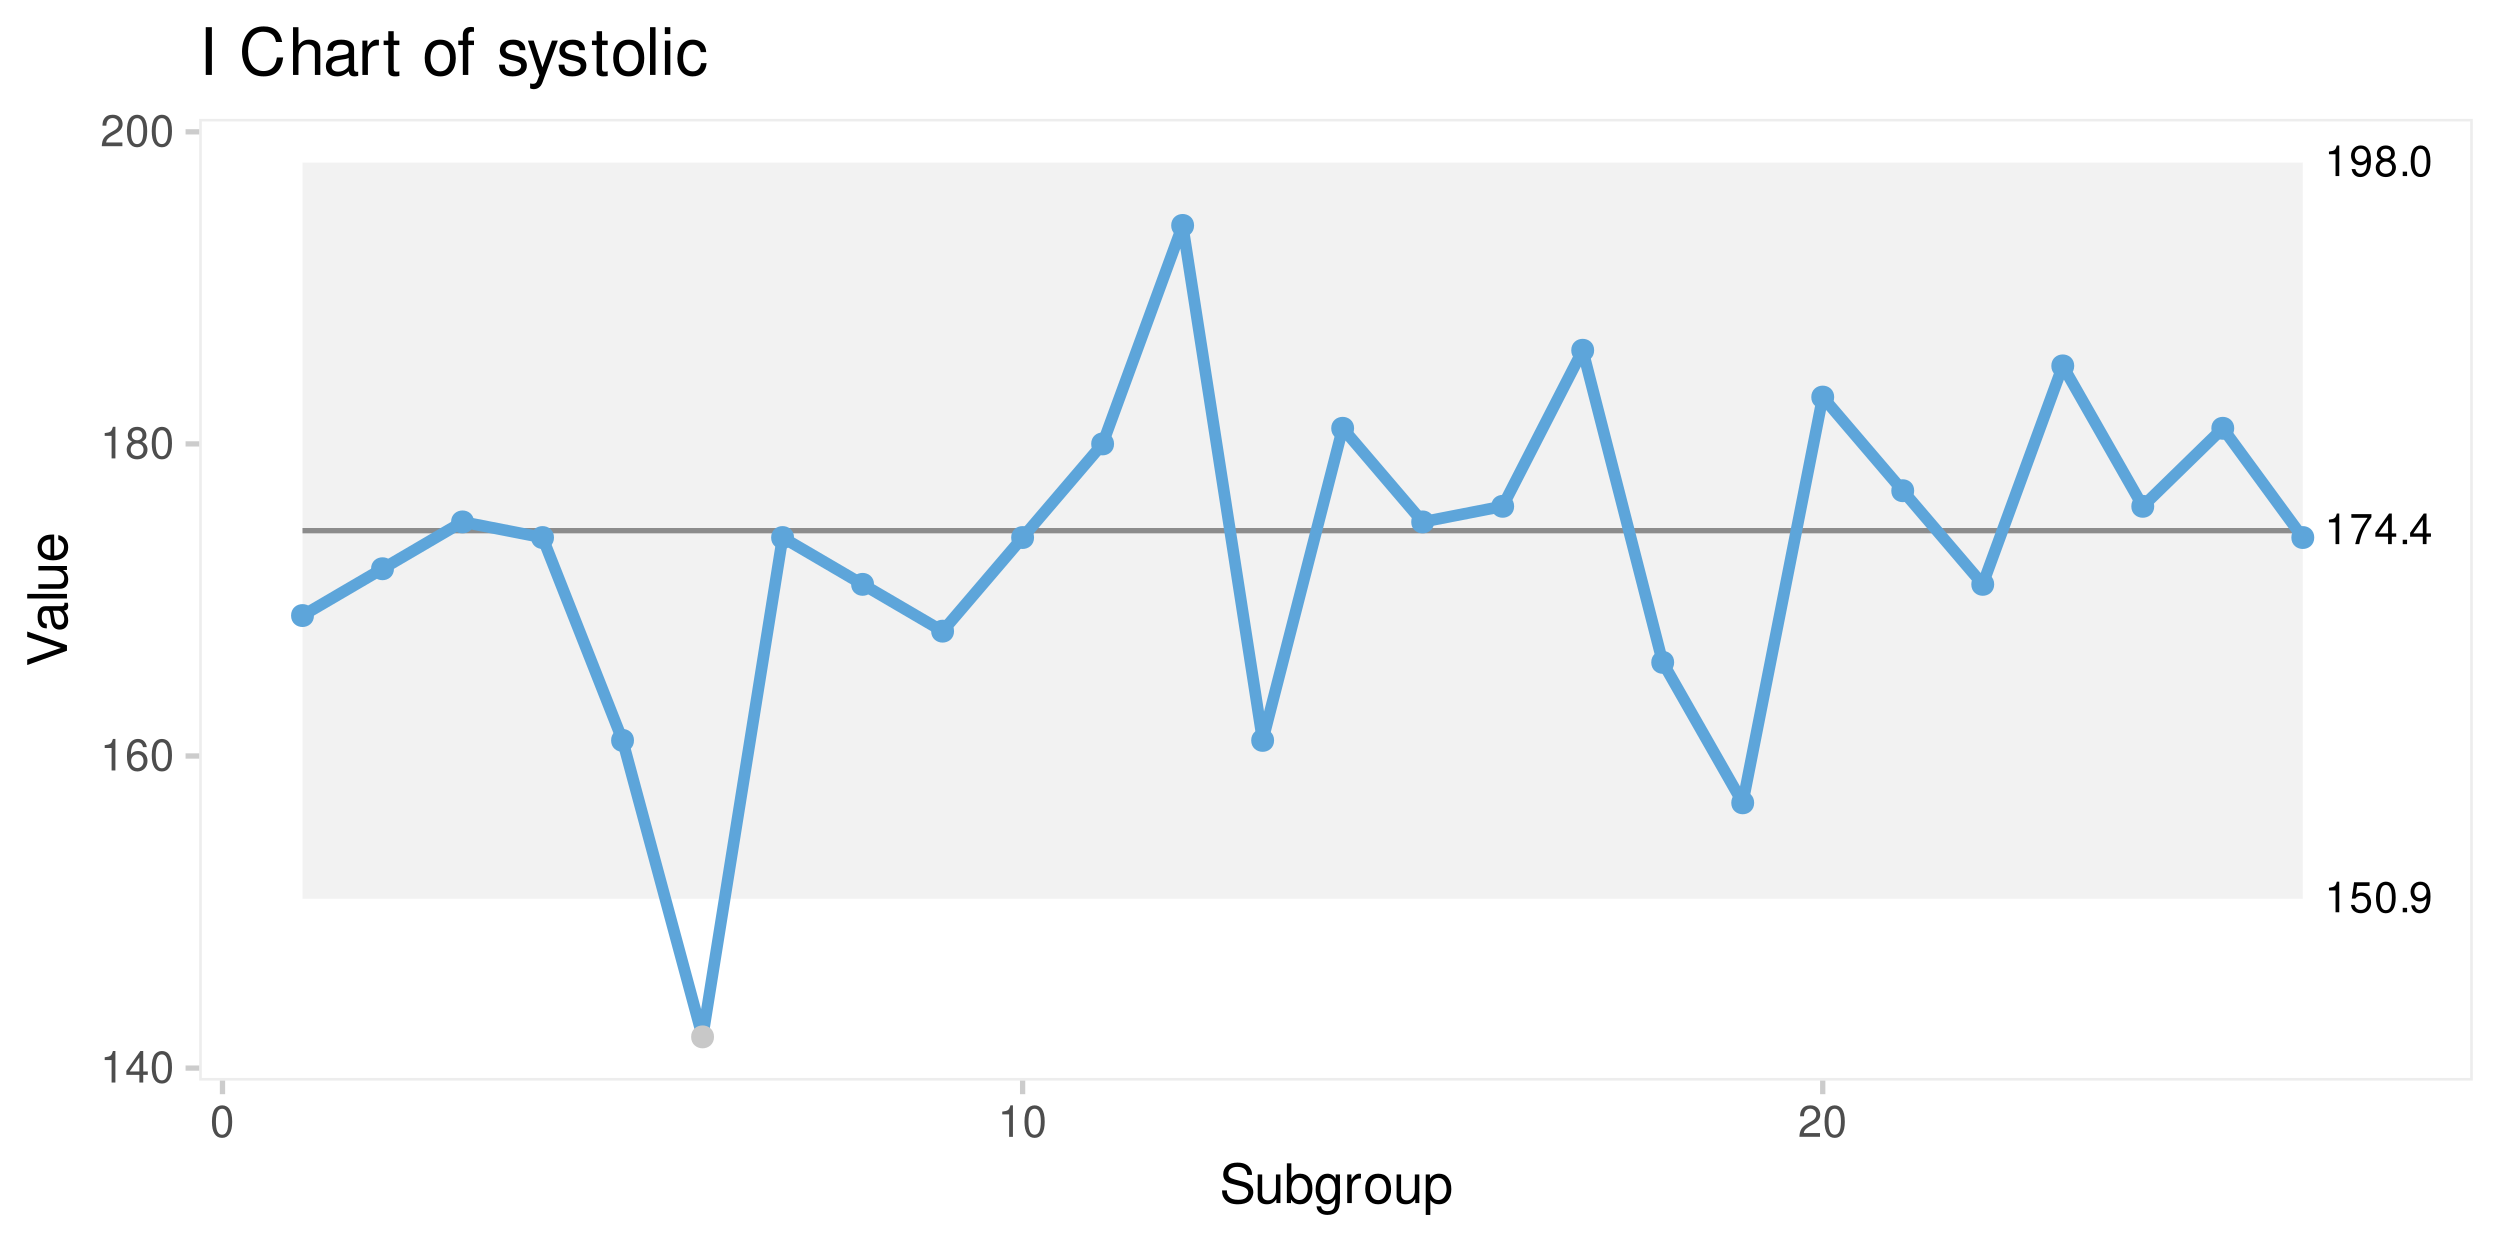
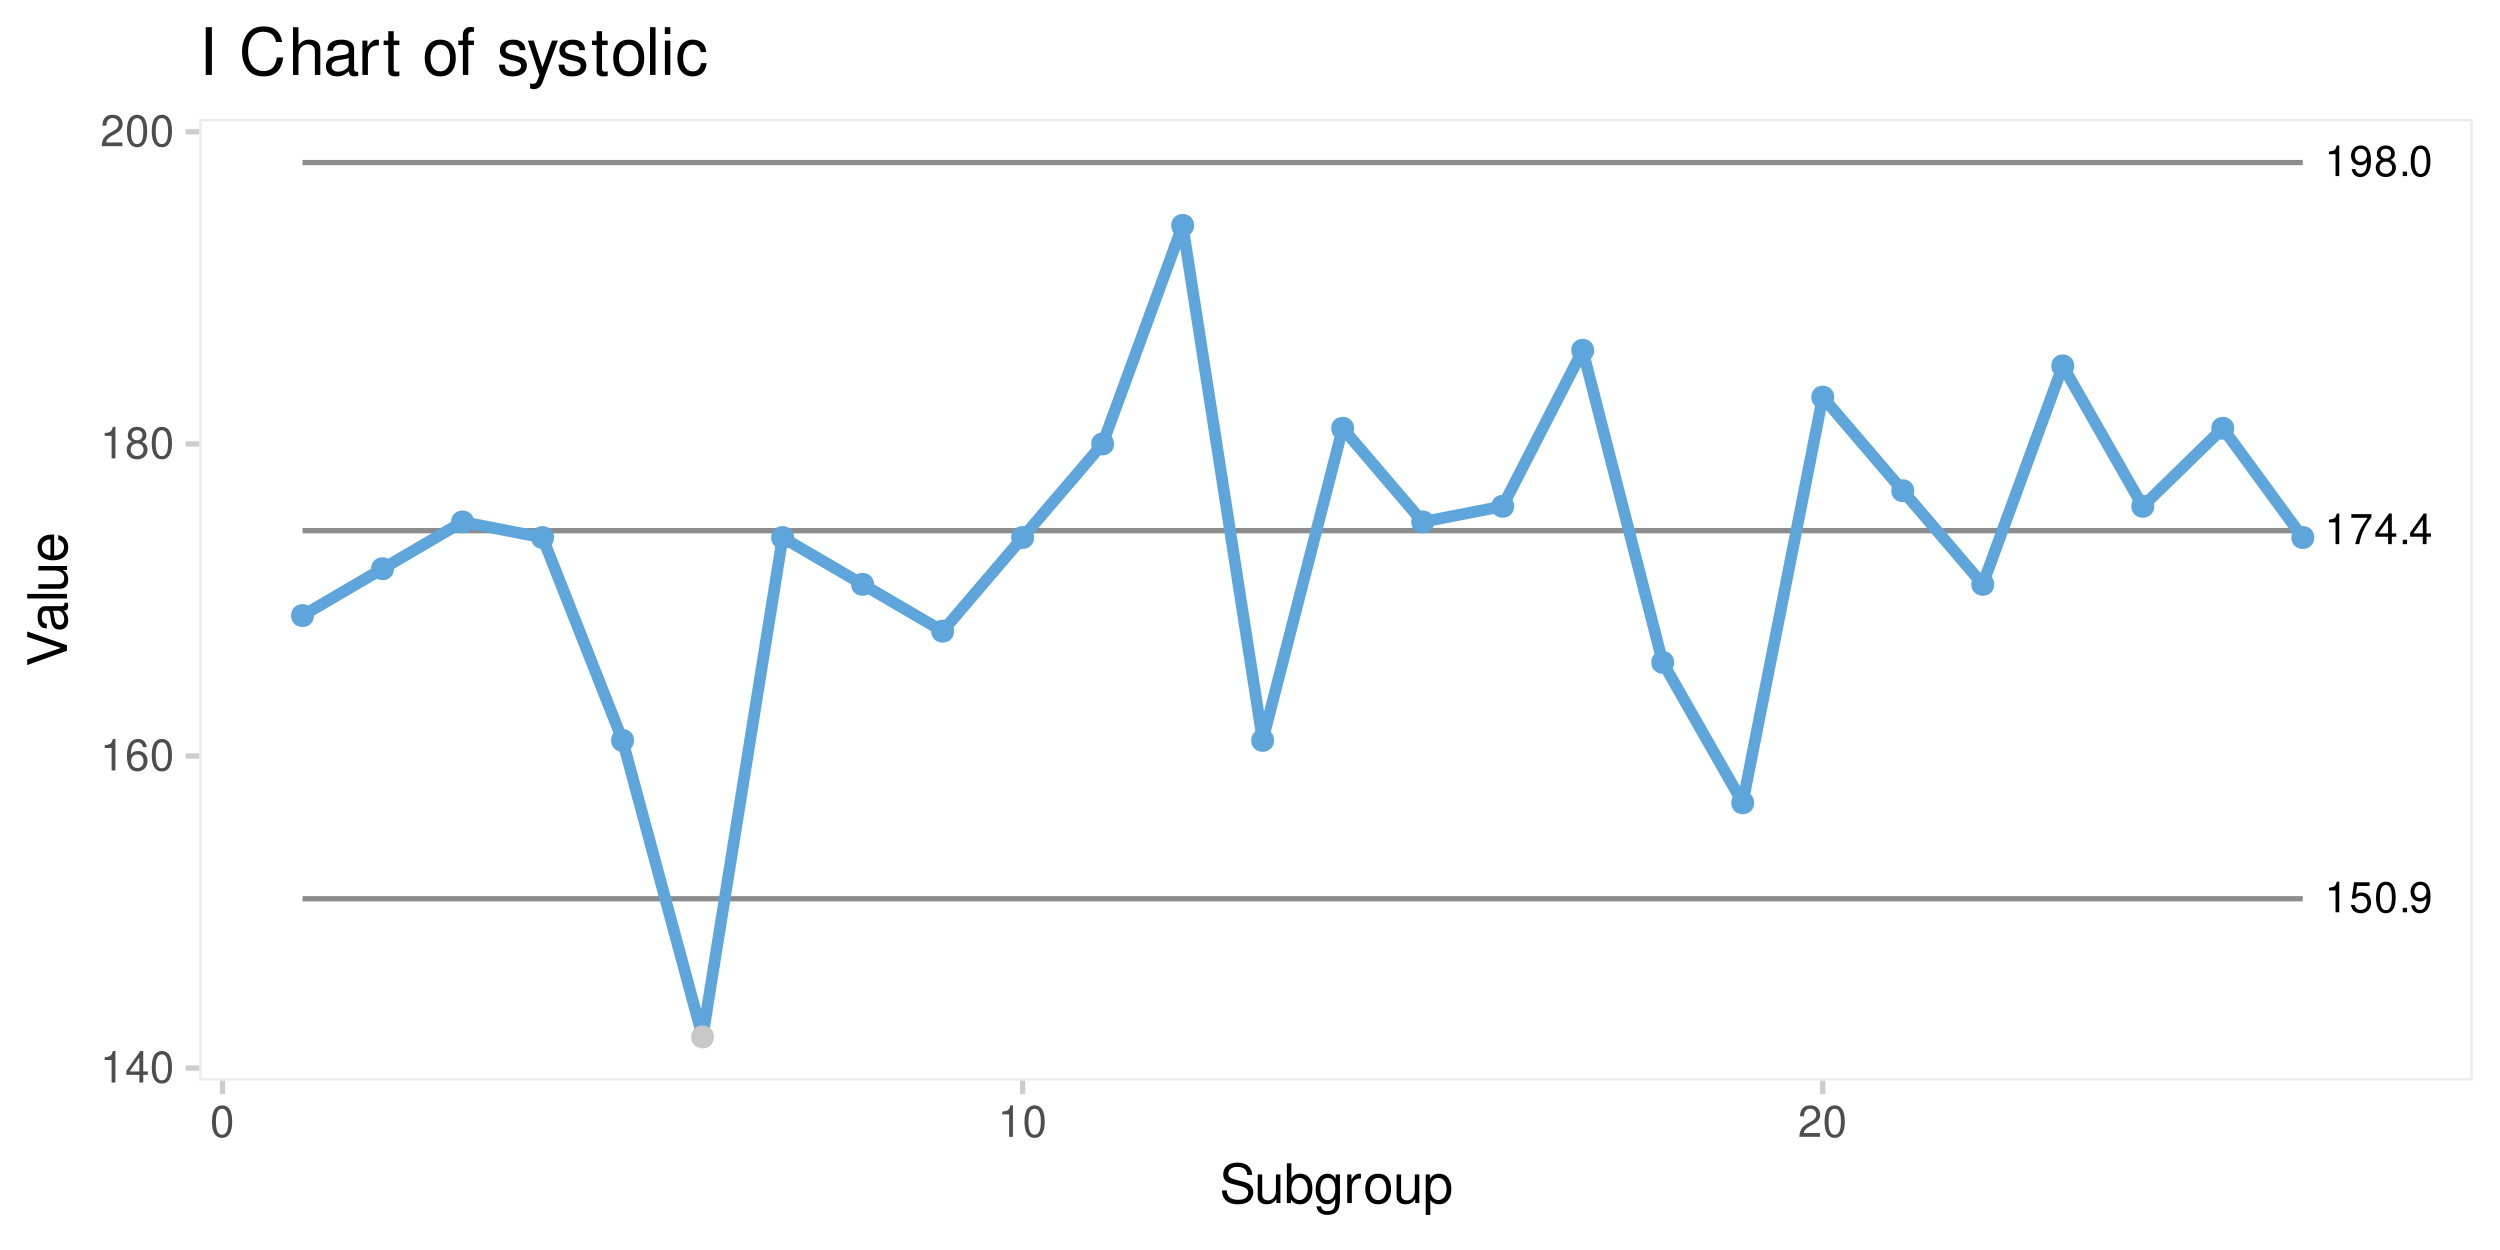
<svg xmlns="http://www.w3.org/2000/svg" xmlns:xlink="http://www.w3.org/1999/xlink" width="504" height="252" viewBox="0 0 504 252">
  <defs>
    <g>
      <g id="glyph-0-0">
        <path d="M 2.203 -4.391 L 2.203 0 L 2.953 0 L 2.953 -6.172 L 2.469 -6.172 C 2.203 -5.219 2.031 -5.094 0.875 -4.938 L 0.875 -4.391 Z M 2.203 -4.391 " />
      </g>
      <g id="glyph-0-1">
        <path d="M 4.062 -6.047 L 0.938 -6.047 L 0.484 -2.75 L 1.172 -2.75 C 1.531 -3.172 1.812 -3.312 2.297 -3.312 C 3.109 -3.312 3.609 -2.766 3.609 -1.875 C 3.609 -1 3.109 -0.469 2.281 -0.469 C 1.625 -0.469 1.234 -0.797 1.047 -1.484 L 0.297 -1.484 C 0.406 -0.984 0.484 -0.75 0.672 -0.531 C 1 -0.062 1.625 0.203 2.297 0.203 C 3.531 0.203 4.375 -0.688 4.375 -1.969 C 4.375 -3.172 3.578 -3.984 2.422 -3.984 C 2 -3.984 1.656 -3.875 1.312 -3.625 L 1.547 -5.312 L 4.062 -5.312 Z M 4.062 -6.047 " />
      </g>
      <g id="glyph-0-2">
        <path d="M 2.344 -6.172 C 1.781 -6.172 1.266 -5.906 0.953 -5.5 C 0.562 -4.953 0.359 -4.125 0.359 -2.984 C 0.359 -0.906 1.047 0.203 2.344 0.203 C 3.625 0.203 4.328 -0.906 4.328 -2.938 C 4.328 -4.125 4.141 -4.938 3.734 -5.5 C 3.422 -5.922 2.922 -6.172 2.344 -6.172 Z M 2.344 -5.5 C 3.156 -5.5 3.562 -4.672 3.562 -3 C 3.562 -1.25 3.172 -0.422 2.328 -0.422 C 1.531 -0.422 1.141 -1.281 1.141 -2.984 C 1.141 -4.672 1.531 -5.5 2.344 -5.5 Z M 2.344 -5.5 " />
      </g>
      <g id="glyph-0-3">
        <path d="M 1.625 -0.891 L 0.75 -0.891 L 0.75 0 L 1.625 0 Z M 1.625 -0.891 " />
      </g>
      <g id="glyph-0-4">
        <path d="M 0.453 -1.406 C 0.594 -0.406 1.25 0.203 2.172 0.203 C 2.844 0.203 3.438 -0.125 3.797 -0.688 C 4.172 -1.281 4.344 -2.031 4.344 -3.156 C 4.344 -4.203 4.188 -4.859 3.828 -5.406 C 3.5 -5.906 2.969 -6.172 2.297 -6.172 C 1.156 -6.172 0.328 -5.312 0.328 -4.109 C 0.328 -2.984 1.094 -2.172 2.188 -2.172 C 2.75 -2.172 3.188 -2.375 3.562 -2.844 C 3.562 -1.312 3.078 -0.469 2.219 -0.469 C 1.688 -0.469 1.328 -0.812 1.203 -1.406 Z M 2.297 -5.516 C 3 -5.516 3.531 -4.922 3.531 -4.125 C 3.531 -3.375 3.016 -2.844 2.266 -2.844 C 1.547 -2.844 1.094 -3.359 1.094 -4.172 C 1.094 -4.953 1.594 -5.516 2.297 -5.516 Z M 2.297 -5.516 " />
      </g>
      <g id="glyph-0-5">
        <path d="M 3.328 -3.25 C 3.969 -3.641 4.156 -3.938 4.156 -4.516 C 4.156 -5.5 3.422 -6.172 2.344 -6.172 C 1.281 -6.172 0.531 -5.5 0.531 -4.531 C 0.531 -3.938 0.719 -3.641 1.344 -3.25 C 0.656 -2.906 0.312 -2.391 0.312 -1.719 C 0.312 -0.594 1.141 0.203 2.344 0.203 C 3.547 0.203 4.375 -0.594 4.375 -1.719 C 4.375 -2.391 4.031 -2.906 3.328 -3.25 Z M 2.344 -5.5 C 2.984 -5.5 3.391 -5.125 3.391 -4.5 C 3.391 -3.922 2.984 -3.547 2.344 -3.547 C 1.703 -3.547 1.297 -3.922 1.297 -4.516 C 1.297 -5.125 1.703 -5.5 2.344 -5.5 Z M 2.344 -2.906 C 3.094 -2.906 3.609 -2.422 3.609 -1.703 C 3.609 -0.953 3.109 -0.469 2.328 -0.469 C 1.594 -0.469 1.078 -0.969 1.078 -1.688 C 1.078 -2.422 1.594 -2.906 2.344 -2.906 Z M 2.344 -2.906 " />
      </g>
      <g id="glyph-0-6">
        <path d="M 4.438 -6.047 L 0.391 -6.047 L 0.391 -5.312 L 3.656 -5.312 C 2.219 -3.25 1.625 -1.984 1.172 0 L 1.984 0 C 2.312 -1.938 3.078 -3.594 4.438 -5.422 Z M 4.438 -6.047 " />
      </g>
      <g id="glyph-0-7">
        <path d="M 2.797 -1.5 L 2.797 0 L 3.547 0 L 3.547 -1.5 L 4.438 -1.5 L 4.438 -2.172 L 3.547 -2.172 L 3.547 -6.172 L 2.984 -6.172 L 0.234 -2.281 L 0.234 -1.5 Z M 2.797 -2.172 L 0.891 -2.172 L 2.797 -4.891 Z M 2.797 -2.172 " />
      </g>
      <g id="glyph-1-0">
        <path d="M 2.281 -4.531 L 2.281 0 L 3.047 0 L 3.047 -6.359 L 2.547 -6.359 C 2.266 -5.391 2.094 -5.25 0.891 -5.094 L 0.891 -4.531 Z M 2.281 -4.531 " />
      </g>
      <g id="glyph-1-1">
        <path d="M 2.875 -1.547 L 2.875 0 L 3.656 0 L 3.656 -1.547 L 4.578 -1.547 L 4.578 -2.234 L 3.656 -2.234 L 3.656 -6.359 L 3.078 -6.359 L 0.25 -2.359 L 0.25 -1.547 Z M 2.875 -2.234 L 0.922 -2.234 L 2.875 -5.047 Z M 2.875 -2.234 " />
      </g>
      <g id="glyph-1-2">
        <path d="M 2.422 -6.359 C 1.844 -6.359 1.312 -6.094 0.984 -5.672 C 0.578 -5.109 0.375 -4.25 0.375 -3.078 C 0.375 -0.938 1.078 0.203 2.422 0.203 C 3.734 0.203 4.453 -0.938 4.453 -3.031 C 4.453 -4.25 4.266 -5.078 3.859 -5.672 C 3.531 -6.109 3.016 -6.359 2.422 -6.359 Z M 2.422 -5.672 C 3.25 -5.672 3.672 -4.828 3.672 -3.094 C 3.672 -1.281 3.266 -0.438 2.406 -0.438 C 1.578 -0.438 1.172 -1.312 1.172 -3.062 C 1.172 -4.828 1.578 -5.672 2.422 -5.672 Z M 2.422 -5.672 " />
      </g>
      <g id="glyph-1-3">
        <path d="M 4.375 -4.703 C 4.234 -5.75 3.562 -6.359 2.609 -6.359 C 1.922 -6.359 1.312 -6.031 0.938 -5.453 C 0.547 -4.828 0.375 -4.062 0.375 -2.906 C 0.375 -1.828 0.531 -1.156 0.906 -0.594 C 1.234 -0.078 1.781 0.203 2.469 0.203 C 3.656 0.203 4.516 -0.688 4.516 -1.922 C 4.516 -3.094 3.719 -3.922 2.609 -3.922 C 1.984 -3.922 1.5 -3.688 1.172 -3.234 C 1.172 -4.797 1.672 -5.672 2.562 -5.672 C 3.109 -5.672 3.484 -5.328 3.609 -4.703 Z M 2.5 -3.234 C 3.25 -3.234 3.719 -2.703 3.719 -1.859 C 3.719 -1.062 3.188 -0.484 2.484 -0.484 C 1.766 -0.484 1.219 -1.094 1.219 -1.906 C 1.219 -2.688 1.734 -3.234 2.5 -3.234 Z M 2.5 -3.234 " />
      </g>
      <g id="glyph-1-4">
        <path d="M 3.438 -3.359 C 4.094 -3.75 4.297 -4.062 4.297 -4.656 C 4.297 -5.672 3.531 -6.359 2.422 -6.359 C 1.312 -6.359 0.547 -5.672 0.547 -4.672 C 0.547 -4.062 0.75 -3.75 1.391 -3.359 C 0.672 -2.984 0.328 -2.469 0.328 -1.766 C 0.328 -0.609 1.172 0.203 2.422 0.203 C 3.656 0.203 4.516 -0.609 4.516 -1.766 C 4.516 -2.469 4.156 -2.984 3.438 -3.359 Z M 2.422 -5.672 C 3.078 -5.672 3.5 -5.281 3.5 -4.641 C 3.5 -4.047 3.062 -3.656 2.422 -3.656 C 1.766 -3.656 1.344 -4.047 1.344 -4.656 C 1.344 -5.281 1.766 -5.672 2.422 -5.672 Z M 2.422 -3 C 3.188 -3 3.719 -2.484 3.719 -1.75 C 3.719 -0.984 3.203 -0.484 2.406 -0.484 C 1.641 -0.484 1.125 -1 1.125 -1.734 C 1.125 -2.5 1.641 -3 2.422 -3 Z M 2.422 -3 " />
      </g>
      <g id="glyph-1-5">
        <path d="M 4.453 -0.766 L 1.172 -0.766 C 1.25 -1.297 1.531 -1.625 2.297 -2.094 L 3.172 -2.594 C 4.047 -3.062 4.5 -3.719 4.5 -4.5 C 4.5 -5.031 4.281 -5.531 3.922 -5.875 C 3.547 -6.203 3.094 -6.359 2.5 -6.359 C 1.703 -6.359 1.125 -6.078 0.781 -5.531 C 0.547 -5.203 0.453 -4.797 0.438 -4.156 L 1.219 -4.156 C 1.234 -4.594 1.297 -4.844 1.406 -5.062 C 1.594 -5.438 2 -5.688 2.469 -5.688 C 3.172 -5.688 3.703 -5.172 3.703 -4.484 C 3.703 -3.969 3.406 -3.531 2.859 -3.219 L 2.047 -2.75 C 0.75 -2 0.375 -1.406 0.297 -0.016 L 4.453 -0.016 Z M 4.453 -0.766 " />
      </g>
      <g id="glyph-2-0">
        <path d="M 6.562 -5.672 C 6.562 -6.219 6.516 -6.375 6.344 -6.75 C 5.906 -7.672 4.969 -8.156 3.625 -8.156 C 1.859 -8.156 0.766 -7.25 0.766 -5.797 C 0.766 -4.812 1.281 -4.203 2.344 -3.922 L 4.328 -3.406 C 5.359 -3.141 5.812 -2.734 5.812 -2.094 C 5.812 -1.672 5.578 -1.234 5.234 -0.984 C 4.922 -0.766 4.406 -0.656 3.766 -0.656 C 2.875 -0.656 2.297 -0.859 1.906 -1.312 C 1.609 -1.672 1.484 -2.062 1.5 -2.547 L 0.531 -2.547 C 0.531 -1.812 0.688 -1.328 1 -0.891 C 1.547 -0.125 2.469 0.25 3.703 0.25 C 4.656 0.25 5.438 0.031 5.953 -0.359 C 6.484 -0.797 6.828 -1.5 6.828 -2.203 C 6.828 -3.188 6.219 -3.922 5.125 -4.219 L 3.109 -4.75 C 2.141 -5.016 1.797 -5.328 1.797 -5.938 C 1.797 -6.75 2.516 -7.297 3.594 -7.297 C 4.859 -7.297 5.578 -6.719 5.594 -5.672 Z M 6.562 -5.672 " />
      </g>
      <g id="glyph-2-1">
        <path d="M 5.297 0 L 5.297 -5.766 L 4.391 -5.766 L 4.391 -2.5 C 4.391 -1.312 3.766 -0.547 2.812 -0.547 C 2.094 -0.547 1.625 -0.984 1.625 -1.688 L 1.625 -5.766 L 0.719 -5.766 L 0.719 -1.312 C 0.719 -0.359 1.438 0.25 2.547 0.25 C 3.406 0.25 3.938 -0.047 4.484 -0.797 L 4.484 0 Z M 5.297 0 " />
      </g>
      <g id="glyph-2-2">
        <path d="M 0.594 -8.016 L 0.594 0 L 1.422 0 L 1.422 -0.734 C 1.859 -0.062 2.438 0.25 3.25 0.25 C 4.766 0.25 5.75 -0.984 5.75 -2.906 C 5.75 -4.781 4.812 -5.922 3.281 -5.922 C 2.5 -5.922 1.938 -5.625 1.5 -4.984 L 1.5 -8.016 Z M 3.109 -5.078 C 4.141 -5.078 4.797 -4.188 4.797 -2.812 C 4.797 -1.5 4.109 -0.609 3.109 -0.609 C 2.141 -0.609 1.5 -1.484 1.5 -2.844 C 1.5 -4.188 2.141 -5.078 3.109 -5.078 Z M 3.109 -5.078 " />
      </g>
      <g id="glyph-2-3">
        <path d="M 4.438 -5.766 L 4.438 -4.922 C 3.984 -5.625 3.469 -5.922 2.75 -5.922 C 1.359 -5.922 0.391 -4.625 0.391 -2.781 C 0.391 -1.812 0.609 -1.109 1.109 -0.531 C 1.547 -0.016 2.094 0.25 2.688 0.25 C 3.375 0.25 3.875 -0.062 4.359 -0.781 L 4.359 -0.484 C 4.359 1.062 3.922 1.625 2.781 1.625 C 2 1.625 1.594 1.312 1.5 0.656 L 0.578 0.656 C 0.656 1.734 1.5 2.391 2.766 2.391 C 3.609 2.391 4.312 2.125 4.688 1.656 C 5.125 1.125 5.297 0.406 5.297 -0.953 L 5.297 -5.766 Z M 2.844 -5.078 C 3.812 -5.078 4.359 -4.266 4.359 -2.812 C 4.359 -1.406 3.797 -0.594 2.844 -0.594 C 1.891 -0.594 1.344 -1.422 1.344 -2.844 C 1.344 -4.25 1.891 -5.078 2.844 -5.078 Z M 2.844 -5.078 " />
      </g>
      <g id="glyph-2-4">
        <path d="M 0.766 -5.766 L 0.766 0 L 1.688 0 L 1.688 -2.984 C 1.688 -4.375 2.266 -5 3.531 -4.969 L 3.531 -5.891 C 3.375 -5.922 3.281 -5.922 3.172 -5.922 C 2.578 -5.922 2.141 -5.578 1.609 -4.719 L 1.609 -5.766 Z M 0.766 -5.766 " />
      </g>
      <g id="glyph-2-5">
        <path d="M 2.984 -5.922 C 1.359 -5.922 0.391 -4.781 0.391 -2.844 C 0.391 -0.891 1.359 0.25 3 0.25 C 4.625 0.25 5.609 -0.906 5.609 -2.797 C 5.609 -4.797 4.656 -5.922 2.984 -5.922 Z M 3 -5.078 C 4.031 -5.078 4.656 -4.234 4.656 -2.812 C 4.656 -1.438 4.016 -0.594 3 -0.594 C 1.984 -0.594 1.359 -1.438 1.359 -2.844 C 1.359 -4.234 1.984 -5.078 3 -5.078 Z M 3 -5.078 " />
      </g>
      <g id="glyph-2-6">
        <path d="M 0.594 2.391 L 1.516 2.391 L 1.516 -0.609 C 2 -0.016 2.547 0.25 3.281 0.25 C 4.781 0.25 5.75 -0.953 5.75 -2.781 C 5.75 -4.719 4.812 -5.922 3.281 -5.922 C 2.5 -5.922 1.875 -5.578 1.438 -4.891 L 1.438 -5.766 L 0.594 -5.766 Z M 3.125 -5.078 C 4.141 -5.078 4.797 -4.188 4.797 -2.812 C 4.797 -1.5 4.125 -0.609 3.125 -0.609 C 2.141 -0.609 1.516 -1.484 1.516 -2.844 C 1.516 -4.188 2.141 -5.078 3.125 -5.078 Z M 3.125 -5.078 " />
      </g>
      <g id="glyph-3-0">
        <path d="M 0 -4.312 L -8.016 -7.094 L -8.016 -6 L -1.234 -3.781 L -8.016 -1.438 L -8.016 -0.328 L 0 -3.219 Z M 0 -4.312 " />
      </g>
      <g id="glyph-3-1">
        <path d="M -0.531 -5.891 C -0.516 -5.781 -0.516 -5.734 -0.516 -5.688 C -0.516 -5.375 -0.688 -5.188 -0.969 -5.188 L -4.359 -5.188 C -5.375 -5.188 -5.922 -4.438 -5.922 -3.031 C -5.922 -2.172 -5.688 -1.5 -5.266 -1.109 C -4.969 -0.844 -4.625 -0.734 -4.062 -0.719 L -4.062 -1.641 C -4.766 -1.719 -5.078 -2.141 -5.078 -2.984 C -5.078 -3.828 -4.781 -4.281 -4.219 -4.281 L -3.984 -4.281 C -3.594 -4.266 -3.438 -4.062 -3.344 -3.328 C -3.172 -2.031 -3.141 -1.828 -2.984 -1.469 C -2.703 -0.797 -2.203 -0.469 -1.453 -0.469 C -0.406 -0.469 0.25 -1.188 0.25 -2.359 C 0.25 -3.078 0 -3.656 -0.594 -4.312 C 0 -4.375 0.25 -4.656 0.25 -5.266 C 0.25 -5.453 0.234 -5.578 0.156 -5.891 Z M -1.812 -4.281 C -1.5 -4.281 -1.312 -4.188 -1.062 -3.922 C -0.719 -3.547 -0.547 -3.094 -0.547 -2.547 C -0.547 -1.844 -0.891 -1.422 -1.469 -1.422 C -2.078 -1.422 -2.391 -1.812 -2.531 -2.812 C -2.656 -3.781 -2.703 -3.969 -2.844 -4.281 Z M -1.812 -4.281 " />
      </g>
      <g id="glyph-3-2">
        <path d="M -8.016 -1.672 L -8.016 -0.75 L 0 -0.75 L 0 -1.672 Z M -8.016 -1.672 " />
      </g>
      <g id="glyph-3-3">
        <path d="M 0 -5.297 L -5.766 -5.297 L -5.766 -4.391 L -2.5 -4.391 C -1.312 -4.391 -0.547 -3.766 -0.547 -2.812 C -0.547 -2.094 -0.984 -1.625 -1.688 -1.625 L -5.766 -1.625 L -5.766 -0.719 L -1.312 -0.719 C -0.359 -0.719 0.25 -1.438 0.25 -2.547 C 0.25 -3.406 -0.047 -3.938 -0.797 -4.484 L 0 -4.484 Z M 0 -5.297 " />
      </g>
      <g id="glyph-3-4">
        <path d="M -2.578 -5.641 C -3.453 -5.641 -3.984 -5.578 -4.406 -5.406 C -5.359 -5.031 -5.922 -4.156 -5.922 -3.078 C -5.922 -1.469 -4.703 -0.438 -2.812 -0.438 C -0.906 -0.438 0.25 -1.438 0.25 -3.062 C 0.25 -4.375 -0.5 -5.297 -1.75 -5.516 L -1.75 -4.594 C -0.984 -4.344 -0.594 -3.828 -0.594 -3.094 C -0.594 -2.516 -0.859 -2.016 -1.344 -1.703 C -1.672 -1.484 -2 -1.406 -2.578 -1.391 Z M -3.328 -1.422 C -4.391 -1.5 -5.078 -2.141 -5.078 -3.062 C -5.078 -4 -4.359 -4.656 -3.328 -4.656 Z M -3.328 -1.422 " />
      </g>
      <g id="glyph-4-0">
        <path d="M 2.562 -9.625 L 1.328 -9.625 L 1.328 0 L 2.562 0 Z M 2.562 -9.625 " />
      </g>
      <g id="glyph-4-1">
</g>
      <g id="glyph-4-2">
        <path d="M 8.734 -6.641 C 8.359 -8.75 7.141 -9.781 5.031 -9.781 C 3.734 -9.781 2.688 -9.375 1.984 -8.578 C 1.109 -7.625 0.641 -6.266 0.641 -4.703 C 0.641 -3.109 1.125 -1.75 2.016 -0.812 C 2.766 -0.047 3.719 0.297 4.984 0.297 C 7.328 0.297 8.641 -0.969 8.938 -3.516 L 7.672 -3.516 C 7.562 -2.859 7.438 -2.406 7.234 -2.016 C 6.844 -1.234 6.016 -0.781 4.984 -0.781 C 3.078 -0.781 1.859 -2.312 1.859 -4.719 C 1.859 -7.188 3.016 -8.703 4.891 -8.703 C 5.672 -8.703 6.391 -8.469 6.781 -8.094 C 7.141 -7.766 7.344 -7.375 7.484 -6.641 Z M 8.734 -6.641 " />
      </g>
      <g id="glyph-4-3">
        <path d="M 0.922 -9.625 L 0.922 0 L 2.016 0 L 2.016 -3.812 C 2.016 -5.234 2.766 -6.156 3.891 -6.156 C 4.266 -6.156 4.609 -6.047 4.875 -5.844 C 5.188 -5.609 5.328 -5.281 5.328 -4.797 L 5.328 0 L 6.422 0 L 6.422 -5.234 C 6.422 -6.391 5.578 -7.109 4.234 -7.109 C 3.266 -7.109 2.672 -6.812 2.016 -5.969 L 2.016 -9.625 Z M 0.922 -9.625 " />
      </g>
      <g id="glyph-4-4">
        <path d="M 7.062 -0.641 C 6.938 -0.625 6.891 -0.625 6.828 -0.625 C 6.438 -0.625 6.234 -0.812 6.234 -1.156 L 6.234 -5.234 C 6.234 -6.453 5.328 -7.109 3.625 -7.109 C 2.609 -7.109 1.812 -6.828 1.328 -6.312 C 1.016 -5.953 0.891 -5.562 0.859 -4.875 L 1.969 -4.875 C 2.062 -5.719 2.562 -6.094 3.594 -6.094 C 4.594 -6.094 5.141 -5.734 5.141 -5.062 L 5.141 -4.781 C 5.125 -4.297 4.891 -4.125 3.984 -4.016 C 2.422 -3.812 2.188 -3.766 1.766 -3.594 C 0.969 -3.25 0.547 -2.641 0.547 -1.75 C 0.547 -0.484 1.422 0.297 2.828 0.297 C 3.703 0.297 4.391 0 5.172 -0.719 C 5.25 0 5.594 0.297 6.312 0.297 C 6.547 0.297 6.688 0.281 7.062 0.188 Z M 5.141 -2.172 C 5.141 -1.812 5.031 -1.578 4.703 -1.281 C 4.25 -0.875 3.703 -0.656 3.062 -0.656 C 2.203 -0.656 1.703 -1.062 1.703 -1.766 C 1.703 -2.5 2.172 -2.859 3.359 -3.031 C 4.547 -3.188 4.766 -3.25 5.141 -3.422 Z M 5.141 -2.172 " />
      </g>
      <g id="glyph-4-5">
        <path d="M 0.906 -6.922 L 0.906 0 L 2.016 0 L 2.016 -3.594 C 2.031 -5.25 2.719 -6 4.234 -5.953 L 4.234 -7.078 C 4.047 -7.109 3.953 -7.109 3.812 -7.109 C 3.109 -7.109 2.562 -6.688 1.922 -5.672 L 1.922 -6.922 Z M 0.906 -6.922 " />
      </g>
      <g id="glyph-4-6">
        <path d="M 3.359 -6.922 L 2.219 -6.922 L 2.219 -8.812 L 1.125 -8.812 L 1.125 -6.922 L 0.188 -6.922 L 0.188 -6.016 L 1.125 -6.016 L 1.125 -0.797 C 1.125 -0.078 1.594 0.297 2.453 0.297 C 2.75 0.297 2.984 0.281 3.359 0.219 L 3.359 -0.719 C 3.188 -0.672 3.047 -0.656 2.828 -0.656 C 2.344 -0.656 2.219 -0.797 2.219 -1.281 L 2.219 -6.016 L 3.359 -6.016 Z M 3.359 -6.922 " />
      </g>
      <g id="glyph-4-7">
        <path d="M 3.594 -7.109 C 1.641 -7.109 0.469 -5.734 0.469 -3.406 C 0.469 -1.062 1.641 0.297 3.609 0.297 C 5.562 0.297 6.734 -1.078 6.734 -3.359 C 6.734 -5.75 5.594 -7.109 3.594 -7.109 Z M 3.609 -6.094 C 4.844 -6.094 5.578 -5.078 5.578 -3.359 C 5.578 -1.734 4.812 -0.719 3.609 -0.719 C 2.375 -0.719 1.625 -1.734 1.625 -3.406 C 1.625 -5.078 2.375 -6.094 3.609 -6.094 Z M 3.609 -6.094 " />
      </g>
      <g id="glyph-4-8">
        <path d="M 3.406 -6.922 L 2.25 -6.922 L 2.25 -8 C 2.25 -8.469 2.516 -8.703 3.031 -8.703 C 3.109 -8.703 3.156 -8.703 3.406 -8.688 L 3.406 -9.594 C 3.156 -9.656 3.016 -9.672 2.781 -9.672 C 1.766 -9.672 1.156 -9.078 1.156 -8.094 L 1.156 -6.922 L 0.234 -6.922 L 0.234 -6.016 L 1.156 -6.016 L 1.156 0 L 2.25 0 L 2.25 -6.016 L 3.406 -6.016 Z M 3.406 -6.922 " />
      </g>
      <g id="glyph-4-9">
        <path d="M 5.781 -4.984 C 5.766 -6.344 4.875 -7.109 3.281 -7.109 C 1.656 -7.109 0.625 -6.281 0.625 -5 C 0.625 -3.922 1.172 -3.406 2.812 -3.016 L 3.844 -2.766 C 4.609 -2.578 4.906 -2.297 4.906 -1.812 C 4.906 -1.156 4.266 -0.719 3.297 -0.719 C 2.703 -0.719 2.203 -0.891 1.922 -1.172 C 1.75 -1.375 1.672 -1.578 1.609 -2.062 L 0.453 -2.062 C 0.5 -0.469 1.406 0.297 3.203 0.297 C 4.953 0.297 6.062 -0.547 6.062 -1.891 C 6.062 -2.922 5.484 -3.484 4.109 -3.812 L 3.047 -4.062 C 2.156 -4.281 1.766 -4.562 1.766 -5.062 C 1.766 -5.703 2.344 -6.094 3.234 -6.094 C 4.125 -6.094 4.594 -5.719 4.625 -4.984 Z M 5.781 -4.984 " />
      </g>
      <g id="glyph-4-10">
        <path d="M 5.125 -6.922 L 3.203 -1.531 L 1.438 -6.922 L 0.266 -6.922 L 2.594 0.031 L 2.172 1.125 C 2 1.609 1.75 1.797 1.297 1.797 C 1.109 1.797 0.953 1.766 0.719 1.719 L 0.719 2.703 C 0.938 2.828 1.156 2.875 1.453 2.875 C 1.812 2.875 2.188 2.766 2.484 2.547 C 2.828 2.297 3.031 2 3.234 1.453 L 6.312 -6.922 Z M 5.125 -6.922 " />
      </g>
      <g id="glyph-4-11">
        <path d="M 2 -9.625 L 0.891 -9.625 L 0.891 0 L 2 0 Z M 2 -9.625 " />
      </g>
      <g id="glyph-4-12">
        <path d="M 1.984 -6.922 L 0.891 -6.922 L 0.891 0 L 1.984 0 Z M 1.984 -9.625 L 0.875 -9.625 L 0.875 -8.234 L 1.984 -8.234 Z M 1.984 -9.625 " />
      </g>
      <g id="glyph-4-13">
        <path d="M 6.219 -4.594 C 6.172 -5.266 6.016 -5.703 5.75 -6.094 C 5.281 -6.734 4.453 -7.109 3.484 -7.109 C 1.609 -7.109 0.406 -5.641 0.406 -3.344 C 0.406 -1.109 1.594 0.297 3.469 0.297 C 5.125 0.297 6.172 -0.688 6.297 -2.375 L 5.188 -2.375 C 5 -1.266 4.438 -0.719 3.5 -0.719 C 2.281 -0.719 1.562 -1.703 1.562 -3.344 C 1.562 -5.062 2.266 -6.094 3.469 -6.094 C 4.391 -6.094 4.984 -5.562 5.109 -4.594 Z M 6.219 -4.594 " />
      </g>
    </g>
    <clipPath id="clip-0">
      <path clip-rule="nonzero" d="M 40.152 23.957 L 498.523 23.957 L 498.523 217.848 L 40.152 217.848 Z M 40.152 23.957 " />
    </clipPath>
    <clipPath id="clip-1">
      <path clip-rule="nonzero" d="M 40.152 23.957 L 498.523 23.957 L 498.523 217.848 L 40.152 217.848 Z M 40.152 23.957 " />
    </clipPath>
  </defs>
  <rect x="-50.4" y="-25.2" width="604.8" height="302.4" fill="rgb(100%, 100%, 100%)" fill-opacity="1" />
  <rect x="-50.4" y="-25.2" width="604.8" height="302.4" fill="rgb(100%, 100%, 100%)" fill-opacity="1" />
  <path fill="none" stroke-width="1.067" stroke-linecap="round" stroke-linejoin="round" stroke="rgb(100%, 100%, 100%)" stroke-opacity="1" stroke-miterlimit="10" d="M 0 252 L 504 252 L 504 0 L 0 0 Z M 0 252 " />
  <g clip-path="url(#clip-0)">
    <path fill-rule="nonzero" fill="rgb(100%, 100%, 100%)" fill-opacity="1" d="M 40.152 217.848 L 498.523 217.848 L 498.523 23.957 L 40.152 23.957 Z M 40.152 217.848 " />
  </g>
-   <path fill-rule="nonzero" fill="rgb(87.059%, 87.059%, 87.059%)" fill-opacity="0.4" d="M 60.984 32.773 L 464.242 32.773 L 464.242 181.191 L 60.984 181.191 Z M 60.984 32.773 " />
+   <path fill="none" stroke-width="1.067" stroke-linecap="butt" stroke-linejoin="round" stroke="rgb(54.902%, 54.902%, 54.902%)" stroke-opacity="1" stroke-miterlimit="10" d="M 60.984 181.191 L 464.242 181.191 " />
+   <path fill="none" stroke-width="1.067" stroke-linecap="butt" stroke-linejoin="round" stroke="rgb(54.902%, 54.902%, 54.902%)" stroke-opacity="1" stroke-miterlimit="10" d="M 60.984 32.773 L 464.242 32.773 " />
  <path fill="none" stroke-width="1.067" stroke-linecap="butt" stroke-linejoin="round" stroke="rgb(54.902%, 54.902%, 54.902%)" stroke-opacity="1" stroke-miterlimit="10" d="M 60.984 106.98 L 464.242 106.98 " />
  <path fill="none" stroke-width="2.347" stroke-linecap="butt" stroke-linejoin="round" stroke="rgb(36.471%, 64.706%, 85.49%)" stroke-opacity="1" stroke-miterlimit="10" d="M 60.984 124.098 L 77.117 114.66 L 93.246 105.219 L 109.375 108.367 L 125.508 149.262 L 141.637 209.035 L 157.77 108.367 L 190.027 127.242 L 206.16 108.367 L 222.289 89.492 L 238.418 45.449 L 254.551 149.262 L 270.68 86.344 L 286.809 105.219 L 302.941 102.074 L 319.07 70.617 L 335.199 133.535 L 351.332 161.848 L 367.461 80.055 L 383.594 98.93 L 399.723 117.805 L 415.852 73.762 L 431.984 102.074 L 448.113 86.344 L 464.242 108.367 " />
  <path fill-rule="nonzero" fill="rgb(36.471%, 64.706%, 85.49%)" fill-opacity="1" stroke-width="0.709" stroke-linecap="round" stroke-linejoin="round" stroke="rgb(36.471%, 64.706%, 85.49%)" stroke-opacity="1" stroke-miterlimit="10" d="M 62.941 124.098 C 62.941 126.703 59.031 126.703 59.031 124.098 C 59.031 121.488 62.941 121.488 62.941 124.098 " />
  <path fill-rule="nonzero" fill="rgb(36.471%, 64.706%, 85.49%)" fill-opacity="1" stroke-width="0.709" stroke-linecap="round" stroke-linejoin="round" stroke="rgb(36.471%, 64.706%, 85.49%)" stroke-opacity="1" stroke-miterlimit="10" d="M 79.07 114.66 C 79.07 117.266 75.16 117.266 75.16 114.66 C 75.16 112.051 79.07 112.051 79.07 114.66 " />
  <path fill-rule="nonzero" fill="rgb(36.471%, 64.706%, 85.49%)" fill-opacity="1" stroke-width="0.709" stroke-linecap="round" stroke-linejoin="round" stroke="rgb(36.471%, 64.706%, 85.49%)" stroke-opacity="1" stroke-miterlimit="10" d="M 95.199 105.219 C 95.199 107.828 91.293 107.828 91.293 105.219 C 91.293 102.613 95.199 102.613 95.199 105.219 " />
  <path fill-rule="nonzero" fill="rgb(36.471%, 64.706%, 85.49%)" fill-opacity="1" stroke-width="0.709" stroke-linecap="round" stroke-linejoin="round" stroke="rgb(36.471%, 64.706%, 85.49%)" stroke-opacity="1" stroke-miterlimit="10" d="M 111.332 108.367 C 111.332 110.973 107.422 110.973 107.422 108.367 C 107.422 105.762 111.332 105.762 111.332 108.367 " />
  <path fill-rule="nonzero" fill="rgb(36.471%, 64.706%, 85.49%)" fill-opacity="1" stroke-width="0.709" stroke-linecap="round" stroke-linejoin="round" stroke="rgb(36.471%, 64.706%, 85.49%)" stroke-opacity="1" stroke-miterlimit="10" d="M 127.461 149.262 C 127.461 151.871 123.551 151.871 123.551 149.262 C 123.551 146.656 127.461 146.656 127.461 149.262 " />
  <path fill-rule="nonzero" fill="rgb(78.431%, 78.431%, 78.431%)" fill-opacity="1" stroke-width="0.709" stroke-linecap="round" stroke-linejoin="round" stroke="rgb(78.431%, 78.431%, 78.431%)" stroke-opacity="1" stroke-miterlimit="10" d="M 143.594 209.035 C 143.594 211.641 139.684 211.641 139.684 209.035 C 139.684 206.43 143.594 206.43 143.594 209.035 " />
  <path fill-rule="nonzero" fill="rgb(36.471%, 64.706%, 85.49%)" fill-opacity="1" stroke-width="0.709" stroke-linecap="round" stroke-linejoin="round" stroke="rgb(36.471%, 64.706%, 85.49%)" stroke-opacity="1" stroke-miterlimit="10" d="M 159.723 108.367 C 159.723 110.973 155.812 110.973 155.812 108.367 C 155.812 105.762 159.723 105.762 159.723 108.367 " />
  <path fill-rule="nonzero" fill="rgb(36.471%, 64.706%, 85.49%)" fill-opacity="1" stroke-width="0.709" stroke-linecap="round" stroke-linejoin="round" stroke="rgb(36.471%, 64.706%, 85.49%)" stroke-opacity="1" stroke-miterlimit="10" d="M 175.852 117.805 C 175.852 120.41 171.941 120.41 171.941 117.805 C 171.941 115.199 175.852 115.199 175.852 117.805 " />
  <path fill-rule="nonzero" fill="rgb(36.471%, 64.706%, 85.49%)" fill-opacity="1" stroke-width="0.709" stroke-linecap="round" stroke-linejoin="round" stroke="rgb(36.471%, 64.706%, 85.49%)" stroke-opacity="1" stroke-miterlimit="10" d="M 191.984 127.242 C 191.984 129.848 188.074 129.848 188.074 127.242 C 188.074 124.637 191.984 124.637 191.984 127.242 " />
  <path fill-rule="nonzero" fill="rgb(36.471%, 64.706%, 85.49%)" fill-opacity="1" stroke-width="0.709" stroke-linecap="round" stroke-linejoin="round" stroke="rgb(36.471%, 64.706%, 85.49%)" stroke-opacity="1" stroke-miterlimit="10" d="M 208.113 108.367 C 208.113 110.973 204.203 110.973 204.203 108.367 C 204.203 105.762 208.113 105.762 208.113 108.367 " />
  <path fill-rule="nonzero" fill="rgb(36.471%, 64.706%, 85.49%)" fill-opacity="1" stroke-width="0.709" stroke-linecap="round" stroke-linejoin="round" stroke="rgb(36.471%, 64.706%, 85.49%)" stroke-opacity="1" stroke-miterlimit="10" d="M 224.242 89.492 C 224.242 92.098 220.336 92.098 220.336 89.492 C 220.336 86.883 224.242 86.883 224.242 89.492 " />
  <path fill-rule="nonzero" fill="rgb(36.471%, 64.706%, 85.49%)" fill-opacity="1" stroke-width="0.709" stroke-linecap="round" stroke-linejoin="round" stroke="rgb(36.471%, 64.706%, 85.49%)" stroke-opacity="1" stroke-miterlimit="10" d="M 240.375 45.449 C 240.375 48.055 236.465 48.055 236.465 45.449 C 236.465 42.84 240.375 42.84 240.375 45.449 " />
  <path fill-rule="nonzero" fill="rgb(36.471%, 64.706%, 85.49%)" fill-opacity="1" stroke-width="0.709" stroke-linecap="round" stroke-linejoin="round" stroke="rgb(36.471%, 64.706%, 85.49%)" stroke-opacity="1" stroke-miterlimit="10" d="M 256.504 149.262 C 256.504 151.871 252.594 151.871 252.594 149.262 C 252.594 146.656 256.504 146.656 256.504 149.262 " />
  <path fill-rule="nonzero" fill="rgb(36.471%, 64.706%, 85.49%)" fill-opacity="1" stroke-width="0.709" stroke-linecap="round" stroke-linejoin="round" stroke="rgb(36.471%, 64.706%, 85.49%)" stroke-opacity="1" stroke-miterlimit="10" d="M 272.633 86.344 C 272.633 88.953 268.727 88.953 268.727 86.344 C 268.727 83.738 272.633 83.738 272.633 86.344 " />
  <path fill-rule="nonzero" fill="rgb(36.471%, 64.706%, 85.49%)" fill-opacity="1" stroke-width="0.709" stroke-linecap="round" stroke-linejoin="round" stroke="rgb(36.471%, 64.706%, 85.49%)" stroke-opacity="1" stroke-miterlimit="10" d="M 288.766 105.219 C 288.766 107.828 284.855 107.828 284.855 105.219 C 284.855 102.613 288.766 102.613 288.766 105.219 " />
  <path fill-rule="nonzero" fill="rgb(36.471%, 64.706%, 85.49%)" fill-opacity="1" stroke-width="0.709" stroke-linecap="round" stroke-linejoin="round" stroke="rgb(36.471%, 64.706%, 85.49%)" stroke-opacity="1" stroke-miterlimit="10" d="M 304.895 102.074 C 304.895 104.68 300.984 104.68 300.984 102.074 C 300.984 99.469 304.895 99.469 304.895 102.074 " />
  <path fill-rule="nonzero" fill="rgb(36.471%, 64.706%, 85.49%)" fill-opacity="1" stroke-width="0.709" stroke-linecap="round" stroke-linejoin="round" stroke="rgb(36.471%, 64.706%, 85.49%)" stroke-opacity="1" stroke-miterlimit="10" d="M 321.027 70.617 C 321.027 73.223 317.117 73.223 317.117 70.617 C 317.117 68.008 321.027 68.008 321.027 70.617 " />
  <path fill-rule="nonzero" fill="rgb(36.471%, 64.706%, 85.49%)" fill-opacity="1" stroke-width="0.709" stroke-linecap="round" stroke-linejoin="round" stroke="rgb(36.471%, 64.706%, 85.49%)" stroke-opacity="1" stroke-miterlimit="10" d="M 337.156 133.535 C 337.156 136.141 333.246 136.141 333.246 133.535 C 333.246 130.926 337.156 130.926 337.156 133.535 " />
  <path fill-rule="nonzero" fill="rgb(36.471%, 64.706%, 85.49%)" fill-opacity="1" stroke-width="0.709" stroke-linecap="round" stroke-linejoin="round" stroke="rgb(36.471%, 64.706%, 85.49%)" stroke-opacity="1" stroke-miterlimit="10" d="M 353.285 161.848 C 353.285 164.453 349.375 164.453 349.375 161.848 C 349.375 159.242 353.285 159.242 353.285 161.848 " />
  <path fill-rule="nonzero" fill="rgb(36.471%, 64.706%, 85.49%)" fill-opacity="1" stroke-width="0.709" stroke-linecap="round" stroke-linejoin="round" stroke="rgb(36.471%, 64.706%, 85.49%)" stroke-opacity="1" stroke-miterlimit="10" d="M 369.418 80.055 C 369.418 82.66 365.508 82.66 365.508 80.055 C 365.508 77.445 369.418 77.445 369.418 80.055 " />
  <path fill-rule="nonzero" fill="rgb(36.471%, 64.706%, 85.49%)" fill-opacity="1" stroke-width="0.709" stroke-linecap="round" stroke-linejoin="round" stroke="rgb(36.471%, 64.706%, 85.49%)" stroke-opacity="1" stroke-miterlimit="10" d="M 385.547 98.93 C 385.547 101.535 381.637 101.535 381.637 98.93 C 381.637 96.32 385.547 96.32 385.547 98.93 " />
  <path fill-rule="nonzero" fill="rgb(36.471%, 64.706%, 85.49%)" fill-opacity="1" stroke-width="0.709" stroke-linecap="round" stroke-linejoin="round" stroke="rgb(36.471%, 64.706%, 85.49%)" stroke-opacity="1" stroke-miterlimit="10" d="M 401.676 117.805 C 401.676 120.41 397.766 120.41 397.766 117.805 C 397.766 115.199 401.676 115.199 401.676 117.805 " />
  <path fill-rule="nonzero" fill="rgb(36.471%, 64.706%, 85.49%)" fill-opacity="1" stroke-width="0.709" stroke-linecap="round" stroke-linejoin="round" stroke="rgb(36.471%, 64.706%, 85.49%)" stroke-opacity="1" stroke-miterlimit="10" d="M 417.809 73.762 C 417.809 76.367 413.898 76.367 413.898 73.762 C 413.898 71.156 417.809 71.156 417.809 73.762 " />
  <path fill-rule="nonzero" fill="rgb(36.471%, 64.706%, 85.49%)" fill-opacity="1" stroke-width="0.709" stroke-linecap="round" stroke-linejoin="round" stroke="rgb(36.471%, 64.706%, 85.49%)" stroke-opacity="1" stroke-miterlimit="10" d="M 433.938 102.074 C 433.938 104.68 430.027 104.68 430.027 102.074 C 430.027 99.469 433.938 99.469 433.938 102.074 " />
  <path fill-rule="nonzero" fill="rgb(36.471%, 64.706%, 85.49%)" fill-opacity="1" stroke-width="0.709" stroke-linecap="round" stroke-linejoin="round" stroke="rgb(36.471%, 64.706%, 85.49%)" stroke-opacity="1" stroke-miterlimit="10" d="M 450.066 86.344 C 450.066 88.953 446.16 88.953 446.16 86.344 C 446.16 83.738 450.066 83.738 450.066 86.344 " />
  <path fill-rule="nonzero" fill="rgb(36.471%, 64.706%, 85.49%)" fill-opacity="1" stroke-width="0.709" stroke-linecap="round" stroke-linejoin="round" stroke="rgb(36.471%, 64.706%, 85.49%)" stroke-opacity="1" stroke-miterlimit="10" d="M 466.199 108.367 C 466.199 110.973 462.289 110.973 462.289 108.367 C 462.289 105.762 466.199 105.762 466.199 108.367 " />
  <g fill="rgb(0%, 0%, 0%)" fill-opacity="1">
    <use xlink:href="#glyph-0-0" x="468.641" y="183.913" />
    <use xlink:href="#glyph-0-1" x="473.641" y="183.913" />
    <use xlink:href="#glyph-0-2" x="478.641" y="183.913" />
    <use xlink:href="#glyph-0-3" x="483.641" y="183.913" />
    <use xlink:href="#glyph-0-4" x="485.641" y="183.913" />
  </g>
  <g fill="rgb(0%, 0%, 0%)" fill-opacity="1">
    <use xlink:href="#glyph-0-0" x="468.641" y="35.495" />
    <use xlink:href="#glyph-0-4" x="473.641" y="35.495" />
    <use xlink:href="#glyph-0-5" x="478.641" y="35.495" />
    <use xlink:href="#glyph-0-3" x="483.641" y="35.495" />
    <use xlink:href="#glyph-0-2" x="485.641" y="35.495" />
  </g>
  <g fill="rgb(0%, 0%, 0%)" fill-opacity="1">
    <use xlink:href="#glyph-0-0" x="468.641" y="109.702" />
    <use xlink:href="#glyph-0-6" x="473.641" y="109.702" />
    <use xlink:href="#glyph-0-7" x="478.641" y="109.702" />
    <use xlink:href="#glyph-0-3" x="483.641" y="109.702" />
    <use xlink:href="#glyph-0-7" x="485.641" y="109.702" />
  </g>
  <g clip-path="url(#clip-1)">
    <path fill="none" stroke-width="1.067" stroke-linecap="round" stroke-linejoin="round" stroke="rgb(92.941%, 92.941%, 92.941%)" stroke-opacity="1" stroke-miterlimit="10" d="M 40.152 217.848 L 498.523 217.848 L 498.523 23.957 L 40.152 23.957 Z M 40.152 217.848 " />
  </g>
  <g fill="rgb(30.196%, 30.196%, 30.196%)" fill-opacity="1">
    <use xlink:href="#glyph-1-0" x="20.219" y="218.243" />
    <use xlink:href="#glyph-1-1" x="25.219" y="218.243" />
    <use xlink:href="#glyph-1-2" x="30.219" y="218.243" />
  </g>
  <g fill="rgb(30.196%, 30.196%, 30.196%)" fill-opacity="1">
    <use xlink:href="#glyph-1-0" x="20.219" y="155.325" />
    <use xlink:href="#glyph-1-3" x="25.219" y="155.325" />
    <use xlink:href="#glyph-1-2" x="30.219" y="155.325" />
  </g>
  <g fill="rgb(30.196%, 30.196%, 30.196%)" fill-opacity="1">
    <use xlink:href="#glyph-1-0" x="20.219" y="92.407" />
    <use xlink:href="#glyph-1-4" x="25.219" y="92.407" />
    <use xlink:href="#glyph-1-2" x="30.219" y="92.407" />
  </g>
  <g fill="rgb(30.196%, 30.196%, 30.196%)" fill-opacity="1">
    <use xlink:href="#glyph-1-5" x="20.219" y="29.489" />
    <use xlink:href="#glyph-1-2" x="25.219" y="29.489" />
    <use xlink:href="#glyph-1-2" x="30.219" y="29.489" />
  </g>
  <path fill="none" stroke-width="1.067" stroke-linecap="butt" stroke-linejoin="round" stroke="rgb(80%, 80%, 80%)" stroke-opacity="1" stroke-miterlimit="10" d="M 37.41 215.328 L 40.152 215.328 " />
  <path fill="none" stroke-width="1.067" stroke-linecap="butt" stroke-linejoin="round" stroke="rgb(80%, 80%, 80%)" stroke-opacity="1" stroke-miterlimit="10" d="M 37.41 152.41 L 40.152 152.41 " />
  <path fill="none" stroke-width="1.067" stroke-linecap="butt" stroke-linejoin="round" stroke="rgb(80%, 80%, 80%)" stroke-opacity="1" stroke-miterlimit="10" d="M 37.41 89.492 L 40.152 89.492 " />
  <path fill="none" stroke-width="1.067" stroke-linecap="butt" stroke-linejoin="round" stroke="rgb(80%, 80%, 80%)" stroke-opacity="1" stroke-miterlimit="10" d="M 37.41 26.574 L 40.152 26.574 " />
  <path fill="none" stroke-width="1.067" stroke-linecap="butt" stroke-linejoin="round" stroke="rgb(80%, 80%, 80%)" stroke-opacity="1" stroke-miterlimit="10" d="M 44.855 220.59 L 44.855 217.848 " />
  <path fill="none" stroke-width="1.067" stroke-linecap="butt" stroke-linejoin="round" stroke="rgb(80%, 80%, 80%)" stroke-opacity="1" stroke-miterlimit="10" d="M 206.16 220.59 L 206.16 217.848 " />
  <path fill="none" stroke-width="1.067" stroke-linecap="butt" stroke-linejoin="round" stroke="rgb(80%, 80%, 80%)" stroke-opacity="1" stroke-miterlimit="10" d="M 367.461 220.59 L 367.461 217.848 " />
  <g fill="rgb(30.196%, 30.196%, 30.196%)" fill-opacity="1">
    <use xlink:href="#glyph-1-2" x="42.355" y="229.196" />
  </g>
  <g fill="rgb(30.196%, 30.196%, 30.196%)" fill-opacity="1">
    <use xlink:href="#glyph-1-0" x="201.16" y="229.196" />
    <use xlink:href="#glyph-1-2" x="206.16" y="229.196" />
  </g>
  <g fill="rgb(30.196%, 30.196%, 30.196%)" fill-opacity="1">
    <use xlink:href="#glyph-1-5" x="362.461" y="229.196" />
    <use xlink:href="#glyph-1-2" x="367.461" y="229.196" />
  </g>
  <g fill="rgb(0%, 0%, 0%)" fill-opacity="1">
    <use xlink:href="#glyph-2-0" x="245.836" y="242.538" />
    <use xlink:href="#glyph-2-1" x="252.836" y="242.538" />
    <use xlink:href="#glyph-2-2" x="258.836" y="242.538" />
    <use xlink:href="#glyph-2-3" x="264.836" y="242.538" />
    <use xlink:href="#glyph-2-4" x="270.836" y="242.538" />
    <use xlink:href="#glyph-2-5" x="274.836" y="242.538" />
    <use xlink:href="#glyph-2-1" x="280.836" y="242.538" />
    <use xlink:href="#glyph-2-6" x="286.836" y="242.538" />
  </g>
  <g fill="rgb(0%, 0%, 0%)" fill-opacity="1">
    <use xlink:href="#glyph-3-0" x="13.499" y="134.402" />
    <use xlink:href="#glyph-3-1" x="13.499" y="127.402" />
    <use xlink:href="#glyph-3-2" x="13.499" y="121.402" />
    <use xlink:href="#glyph-3-3" x="13.499" y="119.402" />
    <use xlink:href="#glyph-3-4" x="13.499" y="113.402" />
  </g>
  <g fill="rgb(0%, 0%, 0%)" fill-opacity="1">
    <use xlink:href="#glyph-4-0" x="40.152" y="15.103" />
    <use xlink:href="#glyph-4-1" x="44.152" y="15.103" />
    <use xlink:href="#glyph-4-2" x="48.152" y="15.103" />
    <use xlink:href="#glyph-4-3" x="58.152" y="15.103" />
    <use xlink:href="#glyph-4-4" x="65.152" y="15.103" />
    <use xlink:href="#glyph-4-5" x="72.152" y="15.103" />
    <use xlink:href="#glyph-4-6" x="77.152" y="15.103" />
    <use xlink:href="#glyph-4-1" x="81.152" y="15.103" />
    <use xlink:href="#glyph-4-7" x="85.152" y="15.103" />
    <use xlink:href="#glyph-4-8" x="92.152" y="15.103" />
    <use xlink:href="#glyph-4-1" x="96.152" y="15.103" />
    <use xlink:href="#glyph-4-9" x="100.152" y="15.103" />
    <use xlink:href="#glyph-4-10" x="106.152" y="15.103" />
    <use xlink:href="#glyph-4-9" x="112.152" y="15.103" />
    <use xlink:href="#glyph-4-6" x="119.152" y="15.103" />
    <use xlink:href="#glyph-4-7" x="123.152" y="15.103" />
    <use xlink:href="#glyph-4-11" x="130.152" y="15.103" />
    <use xlink:href="#glyph-4-12" x="133.152" y="15.103" />
    <use xlink:href="#glyph-4-13" x="136.152" y="15.103" />
  </g>
</svg>
